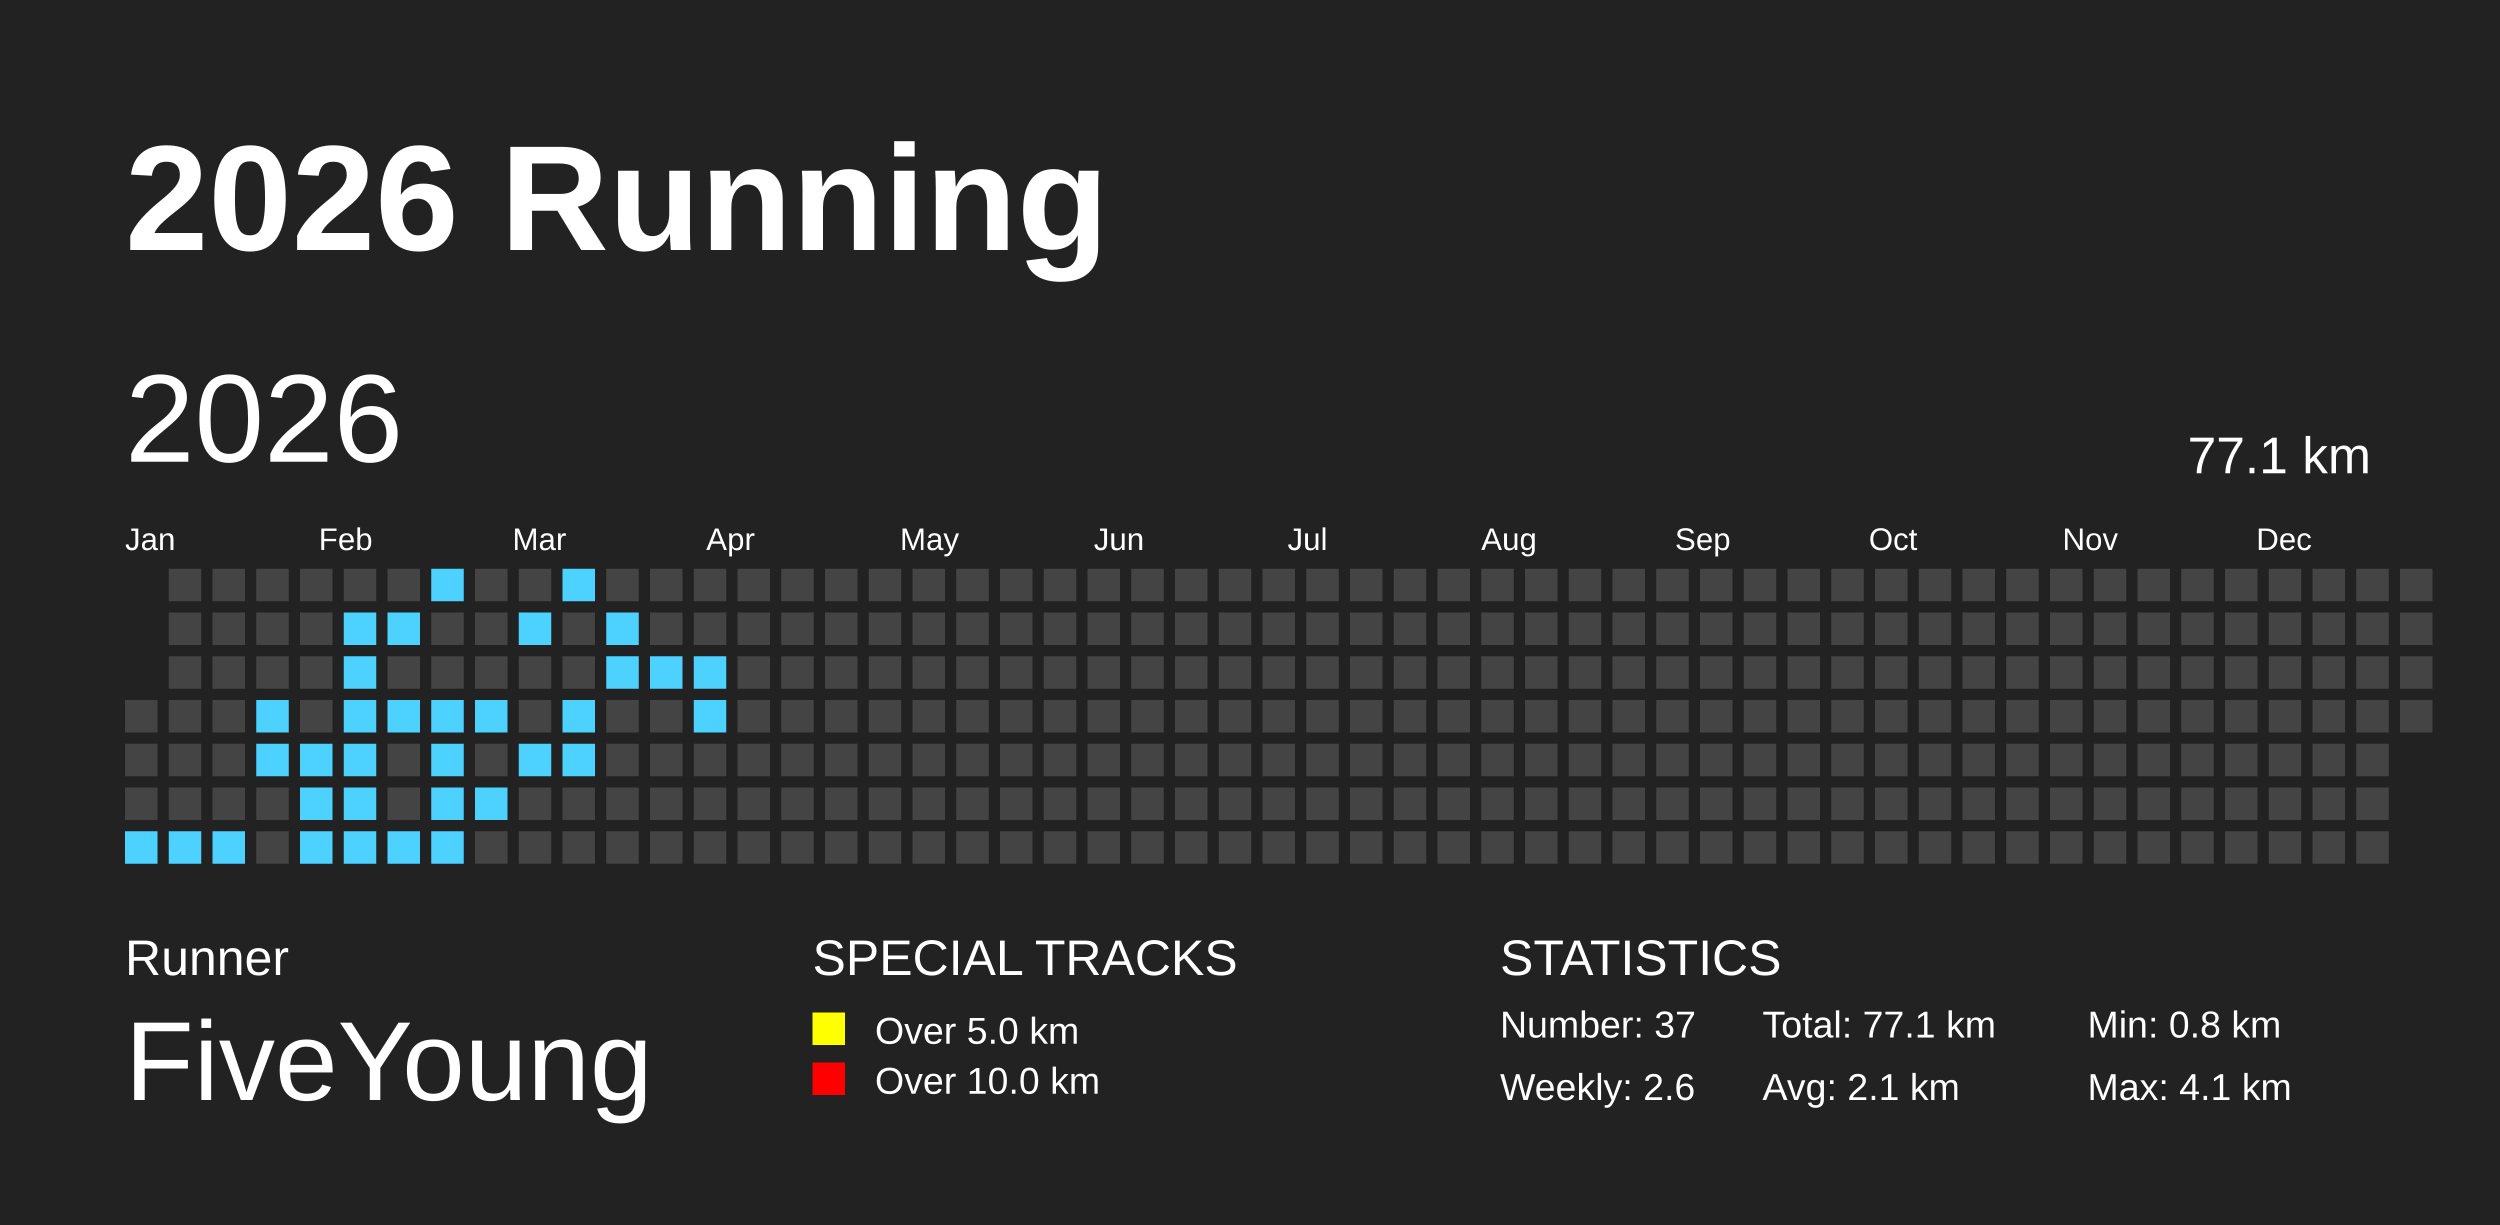
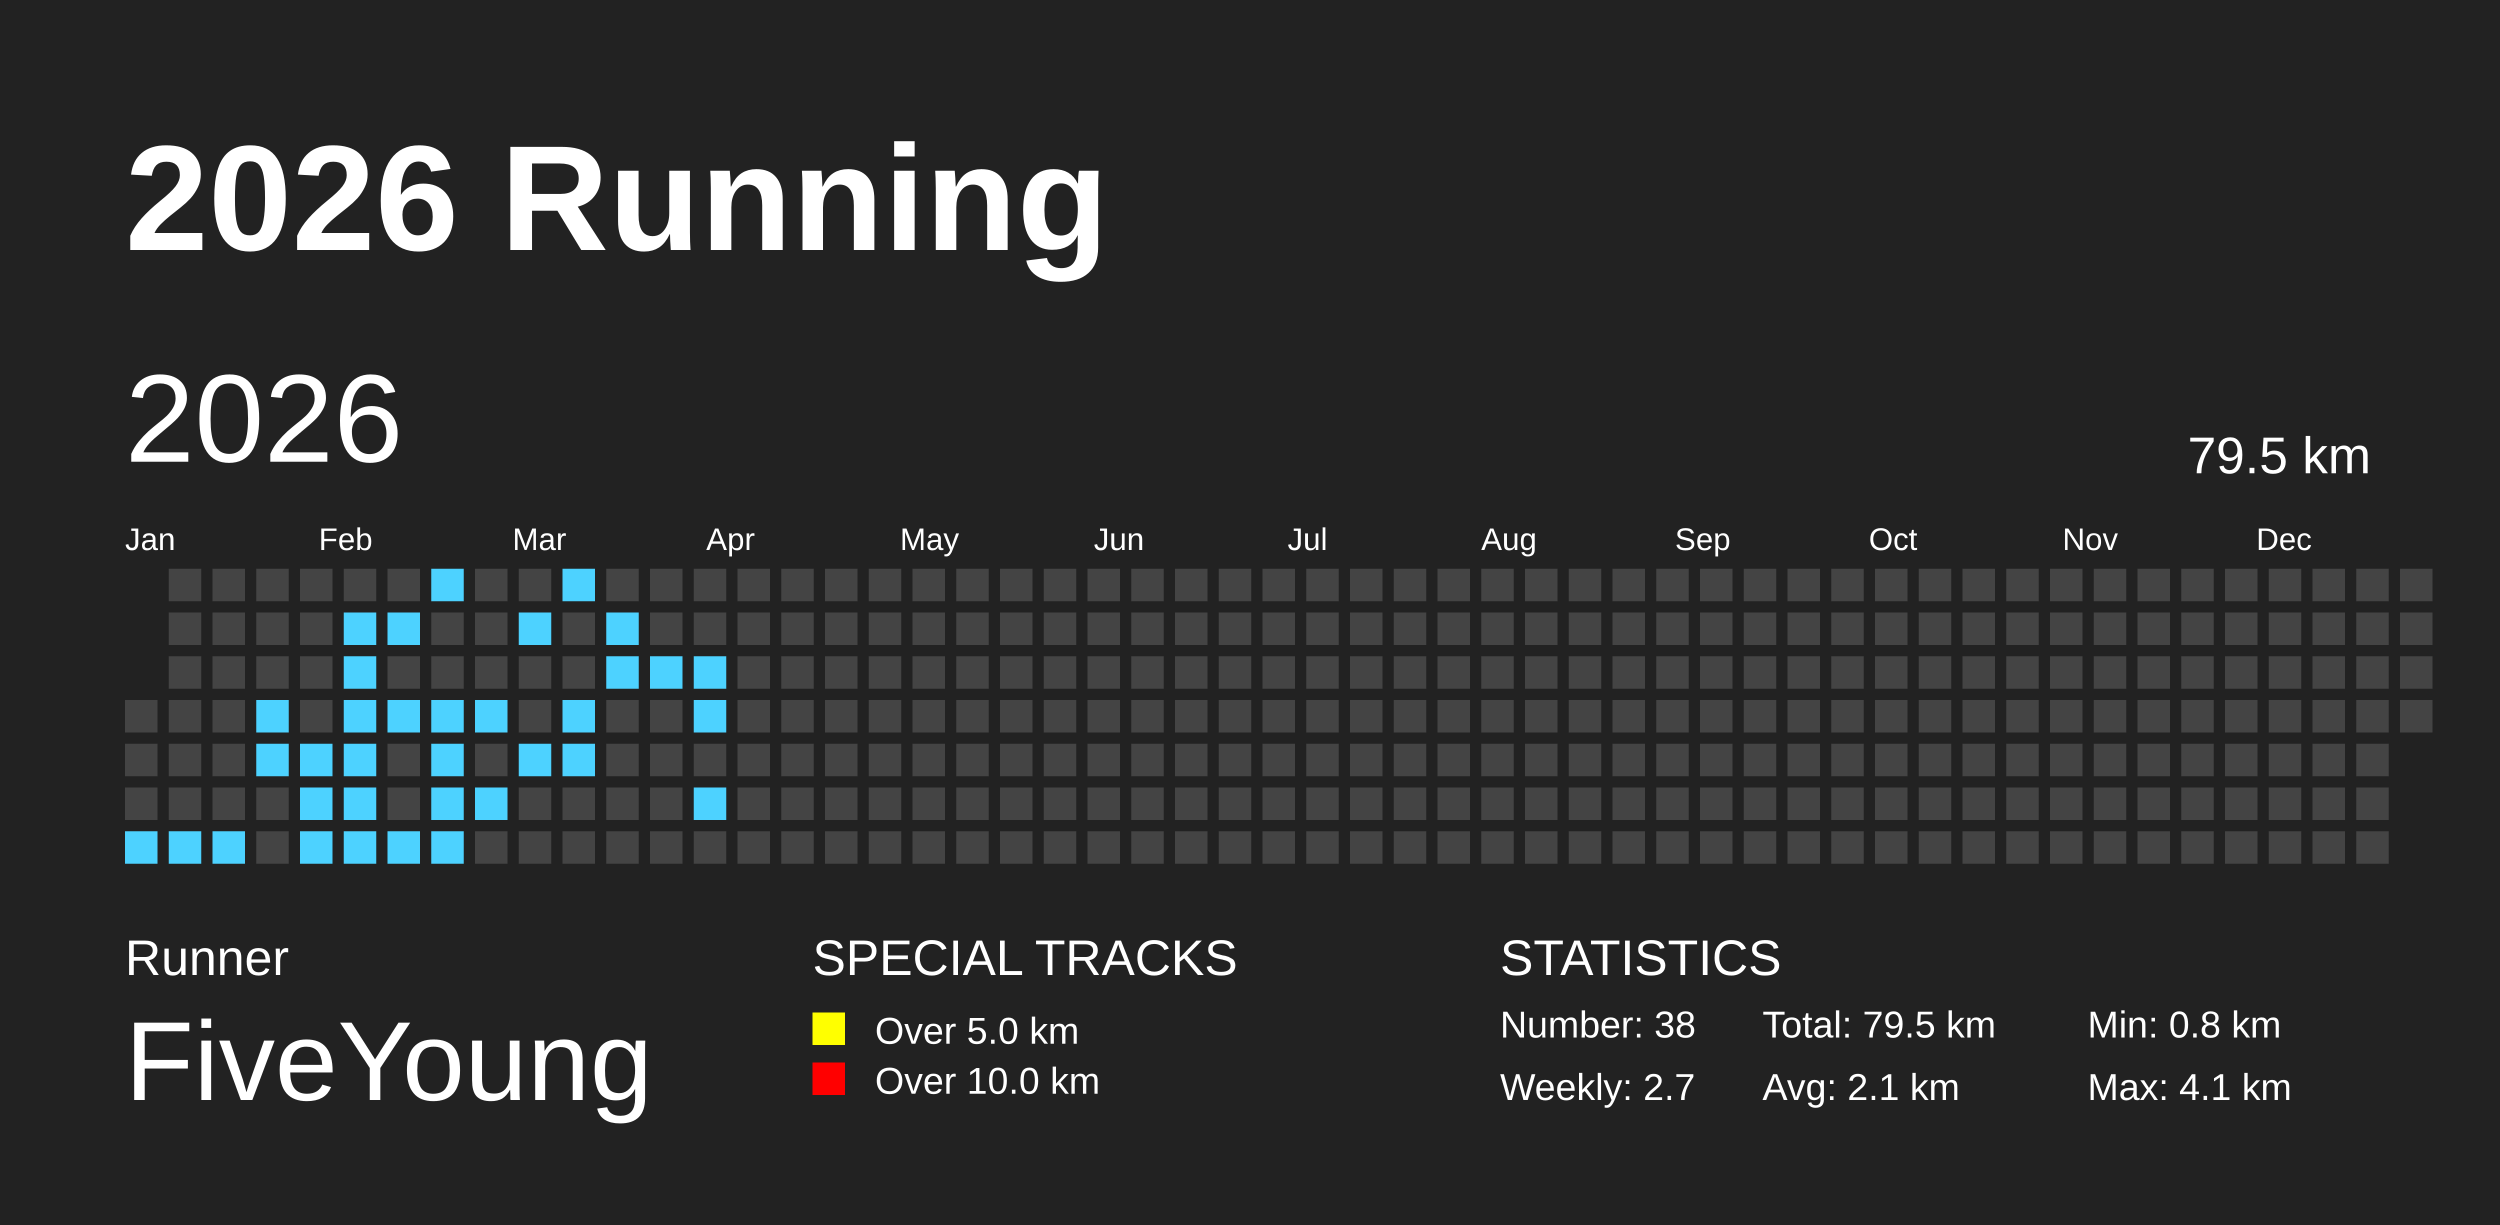
<svg xmlns="http://www.w3.org/2000/svg" baseProfile="full" height="98mm" version="1.1" viewBox="0,0,200,98" width="200mm">
  <defs />
  <rect fill="#222222" height="98" width="200" x="0" y="0" />
  <text fill="#FFFFFF" style="font-size:12px; font-family:Arial; font-weight:bold;" x="10" y="20">2026 Running</text>
  <text fill="#FFFFFF" style="font-size:4px; font-family:Arial" x="10" y="78">Runner</text>
  <text fill="#FFFFFF" style="font-size:9px; font-family:Arial" x="10" y="88">FiveYoung</text>
  <text fill="#FFFFFF" style="font-size:4px; font-family:Arial" x="65" y="78">SPECIAL TRACKS</text>
  <rect fill="yellow" height="2.6" width="2.6" x="65" y="81" />
  <text fill="#FFFFFF" style="font-size:3px; font-family:Arial" x="70" y="83.5">Over 5.0 km</text>
  <rect fill="red" height="2.6" width="2.6" x="65" y="85" />
  <text fill="#FFFFFF" style="font-size:3px; font-family:Arial" x="70" y="87.5">Over 10.0 km</text>
  <text fill="#FFFFFF" style="font-size:4px; font-family:Arial" x="120" y="78">STATISTICS</text>
-   <text fill="#FFFFFF" style="font-size:3px; font-family:Arial" x="120" y="83">Number: 37</text>
-   <text fill="#FFFFFF" style="font-size:3px; font-family:Arial" x="120" y="88">Weekly: 2.6</text>
-   <text fill="#FFFFFF" style="font-size:3px; font-family:Arial" x="141" y="83">Total: 77.1 km</text>
+   <text fill="#FFFFFF" style="font-size:3px; font-family:Arial" x="120" y="83">Number: 38</text>
+   <text fill="#FFFFFF" style="font-size:3px; font-family:Arial" x="120" y="88">Weekly: 2.7</text>
+   <text fill="#FFFFFF" style="font-size:3px; font-family:Arial" x="141" y="83">Total: 79.5 km</text>
  <text fill="#FFFFFF" style="font-size:3px; font-family:Arial" x="141" y="88">Avg: 2.1 km</text>
  <text fill="#FFFFFF" style="font-size:3px; font-family:Arial" x="167" y="83">Min: 0.8 km</text>
  <text fill="#FFFFFF" style="font-size:3px; font-family:Arial" x="167" y="88">Max: 4.1 km</text>
  <text dominant-baseline="hanging" fill="#FFFFFF" style="font-size:10.0px; font-family:Arial;" x="10" y="30">2026</text>
-   <text dominant-baseline="hanging" fill="#FFFFFF" style="font-size:4.125px; font-family:Arial;" x="175" y="35">77.1 km</text>
+   <text dominant-baseline="hanging" fill="#FFFFFF" style="font-size:4.125px; font-family:Arial;" x="175" y="35">79.5 km</text>
  <text fill="#FFFFFF" style="font-size:2.5px; font-family:Arial" x="10.0" y="44">Jan</text>
  <text fill="#FFFFFF" style="font-size:2.5px; font-family:Arial" x="25.5" y="44">Feb</text>
  <text fill="#FFFFFF" style="font-size:2.5px; font-family:Arial" x="41.0" y="44">Mar</text>
  <text fill="#FFFFFF" style="font-size:2.5px; font-family:Arial" x="56.5" y="44">Apr</text>
  <text fill="#FFFFFF" style="font-size:2.5px; font-family:Arial" x="72.0" y="44">May</text>
  <text fill="#FFFFFF" style="font-size:2.5px; font-family:Arial" x="87.5" y="44">Jun</text>
  <text fill="#FFFFFF" style="font-size:2.5px; font-family:Arial" x="103.0" y="44">Jul</text>
  <text fill="#FFFFFF" style="font-size:2.5px; font-family:Arial" x="118.5" y="44">Aug</text>
  <text fill="#FFFFFF" style="font-size:2.5px; font-family:Arial" x="134.0" y="44">Sep</text>
  <text fill="#FFFFFF" style="font-size:2.5px; font-family:Arial" x="149.5" y="44">Oct</text>
  <text fill="#FFFFFF" style="font-size:2.5px; font-family:Arial" x="165.0" y="44">Nov</text>
  <text fill="#FFFFFF" style="font-size:2.5px; font-family:Arial" x="180.5" y="44">Dec</text>
  <rect fill="#444444" height="2.6" width="2.6" x="10.0" y="56.0" />
  <rect fill="#444444" height="2.6" width="2.6" x="10.0" y="59.5" />
  <rect fill="#444444" height="2.6" width="2.6" x="10.0" y="63.0" />
  <rect fill="#4DD2FF" height="2.6" width="2.6" x="10.0" y="66.5" />
  <rect fill="#444444" height="2.6" width="2.6" x="13.5" y="45.5" />
  <rect fill="#444444" height="2.6" width="2.6" x="13.5" y="49.0" />
  <rect fill="#444444" height="2.6" width="2.6" x="13.5" y="52.5" />
  <rect fill="#444444" height="2.6" width="2.6" x="13.5" y="56.0" />
  <rect fill="#444444" height="2.6" width="2.6" x="13.5" y="59.5" />
  <rect fill="#444444" height="2.6" width="2.6" x="13.5" y="63.0" />
  <rect fill="#4DD2FF" height="2.6" width="2.6" x="13.5" y="66.5" />
  <rect fill="#444444" height="2.6" width="2.6" x="17.0" y="45.5" />
  <rect fill="#444444" height="2.6" width="2.6" x="17.0" y="49.0" />
  <rect fill="#444444" height="2.6" width="2.6" x="17.0" y="52.5" />
  <rect fill="#444444" height="2.6" width="2.6" x="17.0" y="56.0" />
  <rect fill="#444444" height="2.6" width="2.6" x="17.0" y="59.5" />
  <rect fill="#444444" height="2.6" width="2.6" x="17.0" y="63.0" />
  <rect fill="#4DD2FF" height="2.6" width="2.6" x="17.0" y="66.5" />
  <rect fill="#444444" height="2.6" width="2.6" x="20.5" y="45.5" />
  <rect fill="#444444" height="2.6" width="2.6" x="20.5" y="49.0" />
  <rect fill="#444444" height="2.6" width="2.6" x="20.5" y="52.5" />
  <rect fill="#4DD2FF" height="2.6" width="2.6" x="20.5" y="56.0" />
  <rect fill="#4DD2FF" height="2.6" width="2.6" x="20.5" y="59.5" />
  <rect fill="#444444" height="2.6" width="2.6" x="20.5" y="63.0" />
  <rect fill="#444444" height="2.6" width="2.6" x="20.5" y="66.5" />
  <rect fill="#444444" height="2.6" width="2.6" x="24.0" y="45.5" />
  <rect fill="#444444" height="2.6" width="2.6" x="24.0" y="49.0" />
  <rect fill="#444444" height="2.6" width="2.6" x="24.0" y="52.5" />
  <rect fill="#444444" height="2.6" width="2.6" x="24.0" y="56.0" />
  <rect fill="#4DD2FF" height="2.6" width="2.6" x="24.0" y="59.5" />
  <rect fill="#4DD2FF" height="2.6" width="2.6" x="24.0" y="63.0" />
  <rect fill="#4DD2FF" height="2.6" width="2.6" x="24.0" y="66.5" />
  <rect fill="#444444" height="2.6" width="2.6" x="27.5" y="45.5" />
  <rect fill="#4DD2FF" height="2.6" width="2.6" x="27.5" y="49.0" />
  <rect fill="#4DD2FF" height="2.6" width="2.6" x="27.5" y="52.5" />
  <rect fill="#4DD2FF" height="2.6" width="2.6" x="27.5" y="56.0" />
  <rect fill="#4DD2FF" height="2.6" width="2.6" x="27.5" y="59.5" />
  <rect fill="#4DD2FF" height="2.6" width="2.6" x="27.5" y="63.0" />
  <rect fill="#4DD2FF" height="2.6" width="2.6" x="27.5" y="66.5" />
  <rect fill="#444444" height="2.6" width="2.6" x="31.0" y="45.5" />
  <rect fill="#4DD2FF" height="2.6" width="2.6" x="31.0" y="49.0" />
  <rect fill="#444444" height="2.6" width="2.6" x="31.0" y="52.5" />
  <rect fill="#4DD2FF" height="2.6" width="2.6" x="31.0" y="56.0" />
  <rect fill="#444444" height="2.6" width="2.6" x="31.0" y="59.5" />
  <rect fill="#444444" height="2.6" width="2.6" x="31.0" y="63.0" />
  <rect fill="#4DD2FF" height="2.6" width="2.6" x="31.0" y="66.5" />
  <rect fill="#4DD2FF" height="2.6" width="2.6" x="34.5" y="45.5" />
  <rect fill="#444444" height="2.6" width="2.6" x="34.5" y="49.0" />
  <rect fill="#444444" height="2.6" width="2.6" x="34.5" y="52.5" />
  <rect fill="#4DD2FF" height="2.6" width="2.6" x="34.5" y="56.0" />
  <rect fill="#4DD2FF" height="2.6" width="2.6" x="34.5" y="59.5" />
  <rect fill="#4DD2FF" height="2.6" width="2.6" x="34.5" y="63.0" />
  <rect fill="#4DD2FF" height="2.6" width="2.6" x="34.5" y="66.5" />
  <rect fill="#444444" height="2.6" width="2.6" x="38.0" y="45.5" />
  <rect fill="#444444" height="2.6" width="2.6" x="38.0" y="49.0" />
  <rect fill="#444444" height="2.6" width="2.6" x="38.0" y="52.5" />
  <rect fill="#4DD2FF" height="2.6" width="2.6" x="38.0" y="56.0" />
  <rect fill="#444444" height="2.6" width="2.6" x="38.0" y="59.5" />
  <rect fill="#4DD2FF" height="2.6" width="2.6" x="38.0" y="63.0" />
  <rect fill="#444444" height="2.6" width="2.6" x="38.0" y="66.5" />
  <rect fill="#444444" height="2.6" width="2.6" x="41.5" y="45.5" />
  <rect fill="#4DD2FF" height="2.6" width="2.6" x="41.5" y="49.0" />
  <rect fill="#444444" height="2.6" width="2.6" x="41.5" y="52.5" />
  <rect fill="#444444" height="2.6" width="2.6" x="41.5" y="56.0" />
  <rect fill="#4DD2FF" height="2.6" width="2.6" x="41.5" y="59.5" />
  <rect fill="#444444" height="2.6" width="2.6" x="41.5" y="63.0" />
  <rect fill="#444444" height="2.6" width="2.6" x="41.5" y="66.5" />
  <rect fill="#4DD2FF" height="2.6" width="2.6" x="45.0" y="45.5" />
  <rect fill="#444444" height="2.6" width="2.6" x="45.0" y="49.0" />
  <rect fill="#444444" height="2.6" width="2.6" x="45.0" y="52.5" />
  <rect fill="#4DD2FF" height="2.6" width="2.6" x="45.0" y="56.0" />
  <rect fill="#4DD2FF" height="2.6" width="2.6" x="45.0" y="59.5" />
  <rect fill="#444444" height="2.6" width="2.6" x="45.0" y="63.0" />
  <rect fill="#444444" height="2.6" width="2.6" x="45.0" y="66.5" />
  <rect fill="#444444" height="2.6" width="2.6" x="48.5" y="45.5" />
  <rect fill="#4DD2FF" height="2.6" width="2.6" x="48.5" y="49.0" />
  <rect fill="#4DD2FF" height="2.6" width="2.6" x="48.5" y="52.5" />
  <rect fill="#444444" height="2.6" width="2.6" x="48.5" y="56.0" />
  <rect fill="#444444" height="2.6" width="2.6" x="48.5" y="59.5" />
  <rect fill="#444444" height="2.6" width="2.6" x="48.5" y="63.0" />
  <rect fill="#444444" height="2.6" width="2.6" x="48.5" y="66.5" />
  <rect fill="#444444" height="2.6" width="2.6" x="52.0" y="45.5" />
  <rect fill="#444444" height="2.6" width="2.6" x="52.0" y="49.0" />
  <rect fill="#4DD2FF" height="2.6" width="2.6" x="52.0" y="52.5" />
  <rect fill="#444444" height="2.6" width="2.6" x="52.0" y="56.0" />
  <rect fill="#444444" height="2.6" width="2.6" x="52.0" y="59.5" />
  <rect fill="#444444" height="2.6" width="2.6" x="52.0" y="63.0" />
  <rect fill="#444444" height="2.6" width="2.6" x="52.0" y="66.5" />
  <rect fill="#444444" height="2.6" width="2.6" x="55.5" y="45.5" />
  <rect fill="#444444" height="2.6" width="2.6" x="55.5" y="49.0" />
  <rect fill="#4DD2FF" height="2.6" width="2.6" x="55.5" y="52.5" />
  <rect fill="#4DD2FF" height="2.6" width="2.6" x="55.5" y="56.0" />
  <rect fill="#444444" height="2.6" width="2.6" x="55.5" y="59.5" />
-   <rect fill="#444444" height="2.6" width="2.6" x="55.5" y="63.0" />
+   <rect fill="#4DD2FF" height="2.6" width="2.6" x="55.5" y="63.0" />
  <rect fill="#444444" height="2.6" width="2.6" x="55.5" y="66.5" />
  <rect fill="#444444" height="2.6" width="2.6" x="59.0" y="45.5" />
  <rect fill="#444444" height="2.6" width="2.6" x="59.0" y="49.0" />
  <rect fill="#444444" height="2.6" width="2.6" x="59.0" y="52.5" />
  <rect fill="#444444" height="2.6" width="2.6" x="59.0" y="56.0" />
  <rect fill="#444444" height="2.6" width="2.6" x="59.0" y="59.5" />
  <rect fill="#444444" height="2.6" width="2.6" x="59.0" y="63.0" />
  <rect fill="#444444" height="2.6" width="2.6" x="59.0" y="66.5" />
  <rect fill="#444444" height="2.6" width="2.6" x="62.5" y="45.5" />
  <rect fill="#444444" height="2.6" width="2.6" x="62.5" y="49.0" />
  <rect fill="#444444" height="2.6" width="2.6" x="62.5" y="52.5" />
  <rect fill="#444444" height="2.6" width="2.6" x="62.5" y="56.0" />
  <rect fill="#444444" height="2.6" width="2.6" x="62.5" y="59.5" />
  <rect fill="#444444" height="2.6" width="2.6" x="62.5" y="63.0" />
  <rect fill="#444444" height="2.6" width="2.6" x="62.5" y="66.5" />
  <rect fill="#444444" height="2.6" width="2.6" x="66.0" y="45.5" />
  <rect fill="#444444" height="2.6" width="2.6" x="66.0" y="49.0" />
  <rect fill="#444444" height="2.6" width="2.6" x="66.0" y="52.5" />
  <rect fill="#444444" height="2.6" width="2.6" x="66.0" y="56.0" />
  <rect fill="#444444" height="2.6" width="2.6" x="66.0" y="59.5" />
  <rect fill="#444444" height="2.6" width="2.6" x="66.0" y="63.0" />
  <rect fill="#444444" height="2.6" width="2.6" x="66.0" y="66.5" />
  <rect fill="#444444" height="2.6" width="2.6" x="69.5" y="45.5" />
  <rect fill="#444444" height="2.6" width="2.6" x="69.5" y="49.0" />
  <rect fill="#444444" height="2.6" width="2.6" x="69.5" y="52.5" />
  <rect fill="#444444" height="2.6" width="2.6" x="69.5" y="56.0" />
  <rect fill="#444444" height="2.6" width="2.6" x="69.5" y="59.5" />
  <rect fill="#444444" height="2.6" width="2.6" x="69.5" y="63.0" />
  <rect fill="#444444" height="2.6" width="2.6" x="69.5" y="66.5" />
  <rect fill="#444444" height="2.6" width="2.6" x="73.0" y="45.5" />
  <rect fill="#444444" height="2.6" width="2.6" x="73.0" y="49.0" />
  <rect fill="#444444" height="2.6" width="2.6" x="73.0" y="52.5" />
  <rect fill="#444444" height="2.6" width="2.6" x="73.0" y="56.0" />
  <rect fill="#444444" height="2.6" width="2.6" x="73.0" y="59.5" />
  <rect fill="#444444" height="2.6" width="2.6" x="73.0" y="63.0" />
  <rect fill="#444444" height="2.6" width="2.6" x="73.0" y="66.5" />
  <rect fill="#444444" height="2.6" width="2.6" x="76.5" y="45.5" />
  <rect fill="#444444" height="2.6" width="2.6" x="76.5" y="49.0" />
  <rect fill="#444444" height="2.6" width="2.6" x="76.5" y="52.5" />
  <rect fill="#444444" height="2.6" width="2.6" x="76.5" y="56.0" />
  <rect fill="#444444" height="2.6" width="2.6" x="76.5" y="59.5" />
  <rect fill="#444444" height="2.6" width="2.6" x="76.5" y="63.0" />
  <rect fill="#444444" height="2.6" width="2.6" x="76.5" y="66.5" />
  <rect fill="#444444" height="2.6" width="2.6" x="80.0" y="45.5" />
  <rect fill="#444444" height="2.6" width="2.6" x="80.0" y="49.0" />
  <rect fill="#444444" height="2.6" width="2.6" x="80.0" y="52.5" />
  <rect fill="#444444" height="2.6" width="2.6" x="80.0" y="56.0" />
  <rect fill="#444444" height="2.6" width="2.6" x="80.0" y="59.5" />
  <rect fill="#444444" height="2.6" width="2.6" x="80.0" y="63.0" />
  <rect fill="#444444" height="2.6" width="2.6" x="80.0" y="66.5" />
  <rect fill="#444444" height="2.6" width="2.6" x="83.5" y="45.5" />
  <rect fill="#444444" height="2.6" width="2.6" x="83.5" y="49.0" />
  <rect fill="#444444" height="2.6" width="2.6" x="83.5" y="52.5" />
  <rect fill="#444444" height="2.6" width="2.6" x="83.5" y="56.0" />
  <rect fill="#444444" height="2.6" width="2.6" x="83.5" y="59.5" />
  <rect fill="#444444" height="2.6" width="2.6" x="83.5" y="63.0" />
  <rect fill="#444444" height="2.6" width="2.6" x="83.5" y="66.5" />
  <rect fill="#444444" height="2.6" width="2.6" x="87.0" y="45.5" />
  <rect fill="#444444" height="2.6" width="2.6" x="87.0" y="49.0" />
  <rect fill="#444444" height="2.6" width="2.6" x="87.0" y="52.5" />
  <rect fill="#444444" height="2.6" width="2.6" x="87.0" y="56.0" />
  <rect fill="#444444" height="2.6" width="2.6" x="87.0" y="59.5" />
  <rect fill="#444444" height="2.6" width="2.6" x="87.0" y="63.0" />
  <rect fill="#444444" height="2.6" width="2.6" x="87.0" y="66.5" />
  <rect fill="#444444" height="2.6" width="2.6" x="90.5" y="45.5" />
  <rect fill="#444444" height="2.6" width="2.6" x="90.5" y="49.0" />
  <rect fill="#444444" height="2.6" width="2.6" x="90.5" y="52.5" />
  <rect fill="#444444" height="2.6" width="2.6" x="90.5" y="56.0" />
  <rect fill="#444444" height="2.6" width="2.6" x="90.5" y="59.5" />
  <rect fill="#444444" height="2.6" width="2.6" x="90.5" y="63.0" />
  <rect fill="#444444" height="2.6" width="2.6" x="90.5" y="66.5" />
  <rect fill="#444444" height="2.6" width="2.6" x="94.0" y="45.5" />
  <rect fill="#444444" height="2.6" width="2.6" x="94.0" y="49.0" />
  <rect fill="#444444" height="2.6" width="2.6" x="94.0" y="52.5" />
  <rect fill="#444444" height="2.6" width="2.6" x="94.0" y="56.0" />
  <rect fill="#444444" height="2.6" width="2.6" x="94.0" y="59.5" />
  <rect fill="#444444" height="2.6" width="2.6" x="94.0" y="63.0" />
  <rect fill="#444444" height="2.6" width="2.6" x="94.0" y="66.5" />
  <rect fill="#444444" height="2.6" width="2.6" x="97.5" y="45.5" />
  <rect fill="#444444" height="2.6" width="2.6" x="97.5" y="49.0" />
  <rect fill="#444444" height="2.6" width="2.6" x="97.5" y="52.5" />
  <rect fill="#444444" height="2.6" width="2.6" x="97.5" y="56.0" />
  <rect fill="#444444" height="2.6" width="2.6" x="97.5" y="59.5" />
  <rect fill="#444444" height="2.6" width="2.6" x="97.5" y="63.0" />
  <rect fill="#444444" height="2.6" width="2.6" x="97.5" y="66.5" />
  <rect fill="#444444" height="2.6" width="2.6" x="101.0" y="45.5" />
  <rect fill="#444444" height="2.6" width="2.6" x="101.0" y="49.0" />
  <rect fill="#444444" height="2.6" width="2.6" x="101.0" y="52.5" />
  <rect fill="#444444" height="2.6" width="2.6" x="101.0" y="56.0" />
  <rect fill="#444444" height="2.6" width="2.6" x="101.0" y="59.5" />
  <rect fill="#444444" height="2.6" width="2.6" x="101.0" y="63.0" />
  <rect fill="#444444" height="2.6" width="2.6" x="101.0" y="66.5" />
  <rect fill="#444444" height="2.6" width="2.6" x="104.5" y="45.5" />
  <rect fill="#444444" height="2.6" width="2.6" x="104.5" y="49.0" />
  <rect fill="#444444" height="2.6" width="2.6" x="104.5" y="52.5" />
  <rect fill="#444444" height="2.6" width="2.6" x="104.5" y="56.0" />
  <rect fill="#444444" height="2.6" width="2.6" x="104.5" y="59.5" />
  <rect fill="#444444" height="2.6" width="2.6" x="104.5" y="63.0" />
  <rect fill="#444444" height="2.6" width="2.6" x="104.5" y="66.5" />
  <rect fill="#444444" height="2.6" width="2.6" x="108.0" y="45.5" />
  <rect fill="#444444" height="2.6" width="2.6" x="108.0" y="49.0" />
  <rect fill="#444444" height="2.6" width="2.6" x="108.0" y="52.5" />
  <rect fill="#444444" height="2.6" width="2.6" x="108.0" y="56.0" />
  <rect fill="#444444" height="2.6" width="2.6" x="108.0" y="59.5" />
  <rect fill="#444444" height="2.6" width="2.6" x="108.0" y="63.0" />
  <rect fill="#444444" height="2.6" width="2.6" x="108.0" y="66.5" />
  <rect fill="#444444" height="2.6" width="2.6" x="111.5" y="45.5" />
  <rect fill="#444444" height="2.6" width="2.6" x="111.5" y="49.0" />
  <rect fill="#444444" height="2.6" width="2.6" x="111.5" y="52.5" />
  <rect fill="#444444" height="2.6" width="2.6" x="111.5" y="56.0" />
  <rect fill="#444444" height="2.6" width="2.6" x="111.5" y="59.5" />
  <rect fill="#444444" height="2.6" width="2.6" x="111.5" y="63.0" />
  <rect fill="#444444" height="2.6" width="2.6" x="111.5" y="66.5" />
  <rect fill="#444444" height="2.6" width="2.6" x="115.0" y="45.5" />
  <rect fill="#444444" height="2.6" width="2.6" x="115.0" y="49.0" />
  <rect fill="#444444" height="2.6" width="2.6" x="115.0" y="52.5" />
  <rect fill="#444444" height="2.6" width="2.6" x="115.0" y="56.0" />
  <rect fill="#444444" height="2.6" width="2.6" x="115.0" y="59.5" />
  <rect fill="#444444" height="2.6" width="2.6" x="115.0" y="63.0" />
  <rect fill="#444444" height="2.6" width="2.6" x="115.0" y="66.5" />
  <rect fill="#444444" height="2.6" width="2.6" x="118.5" y="45.5" />
  <rect fill="#444444" height="2.6" width="2.6" x="118.5" y="49.0" />
  <rect fill="#444444" height="2.6" width="2.6" x="118.5" y="52.5" />
  <rect fill="#444444" height="2.6" width="2.6" x="118.5" y="56.0" />
  <rect fill="#444444" height="2.6" width="2.6" x="118.5" y="59.5" />
  <rect fill="#444444" height="2.6" width="2.6" x="118.5" y="63.0" />
  <rect fill="#444444" height="2.6" width="2.6" x="118.5" y="66.5" />
  <rect fill="#444444" height="2.6" width="2.6" x="122.0" y="45.5" />
  <rect fill="#444444" height="2.6" width="2.6" x="122.0" y="49.0" />
  <rect fill="#444444" height="2.6" width="2.6" x="122.0" y="52.5" />
  <rect fill="#444444" height="2.6" width="2.6" x="122.0" y="56.0" />
  <rect fill="#444444" height="2.6" width="2.6" x="122.0" y="59.5" />
  <rect fill="#444444" height="2.6" width="2.6" x="122.0" y="63.0" />
  <rect fill="#444444" height="2.6" width="2.6" x="122.0" y="66.5" />
  <rect fill="#444444" height="2.6" width="2.6" x="125.5" y="45.5" />
  <rect fill="#444444" height="2.6" width="2.6" x="125.5" y="49.0" />
  <rect fill="#444444" height="2.6" width="2.6" x="125.5" y="52.5" />
  <rect fill="#444444" height="2.6" width="2.6" x="125.5" y="56.0" />
  <rect fill="#444444" height="2.6" width="2.6" x="125.5" y="59.5" />
  <rect fill="#444444" height="2.6" width="2.6" x="125.5" y="63.0" />
  <rect fill="#444444" height="2.6" width="2.6" x="125.5" y="66.5" />
  <rect fill="#444444" height="2.6" width="2.6" x="129.0" y="45.5" />
  <rect fill="#444444" height="2.6" width="2.6" x="129.0" y="49.0" />
  <rect fill="#444444" height="2.6" width="2.6" x="129.0" y="52.5" />
  <rect fill="#444444" height="2.6" width="2.6" x="129.0" y="56.0" />
  <rect fill="#444444" height="2.6" width="2.6" x="129.0" y="59.5" />
  <rect fill="#444444" height="2.6" width="2.6" x="129.0" y="63.0" />
  <rect fill="#444444" height="2.6" width="2.6" x="129.0" y="66.5" />
  <rect fill="#444444" height="2.6" width="2.6" x="132.5" y="45.5" />
  <rect fill="#444444" height="2.6" width="2.6" x="132.5" y="49.0" />
  <rect fill="#444444" height="2.6" width="2.6" x="132.5" y="52.5" />
  <rect fill="#444444" height="2.6" width="2.6" x="132.5" y="56.0" />
  <rect fill="#444444" height="2.6" width="2.6" x="132.5" y="59.5" />
  <rect fill="#444444" height="2.6" width="2.6" x="132.5" y="63.0" />
  <rect fill="#444444" height="2.6" width="2.6" x="132.5" y="66.5" />
  <rect fill="#444444" height="2.6" width="2.6" x="136.0" y="45.5" />
  <rect fill="#444444" height="2.6" width="2.6" x="136.0" y="49.0" />
  <rect fill="#444444" height="2.6" width="2.6" x="136.0" y="52.5" />
  <rect fill="#444444" height="2.6" width="2.6" x="136.0" y="56.0" />
  <rect fill="#444444" height="2.6" width="2.6" x="136.0" y="59.5" />
  <rect fill="#444444" height="2.6" width="2.6" x="136.0" y="63.0" />
  <rect fill="#444444" height="2.6" width="2.6" x="136.0" y="66.5" />
  <rect fill="#444444" height="2.6" width="2.6" x="139.5" y="45.5" />
  <rect fill="#444444" height="2.6" width="2.6" x="139.5" y="49.0" />
  <rect fill="#444444" height="2.6" width="2.6" x="139.5" y="52.5" />
  <rect fill="#444444" height="2.6" width="2.6" x="139.5" y="56.0" />
  <rect fill="#444444" height="2.6" width="2.6" x="139.5" y="59.5" />
  <rect fill="#444444" height="2.6" width="2.6" x="139.5" y="63.0" />
  <rect fill="#444444" height="2.6" width="2.6" x="139.5" y="66.5" />
  <rect fill="#444444" height="2.6" width="2.6" x="143.0" y="45.5" />
  <rect fill="#444444" height="2.6" width="2.6" x="143.0" y="49.0" />
  <rect fill="#444444" height="2.6" width="2.6" x="143.0" y="52.5" />
  <rect fill="#444444" height="2.6" width="2.6" x="143.0" y="56.0" />
  <rect fill="#444444" height="2.6" width="2.6" x="143.0" y="59.5" />
  <rect fill="#444444" height="2.6" width="2.6" x="143.0" y="63.0" />
  <rect fill="#444444" height="2.6" width="2.6" x="143.0" y="66.5" />
  <rect fill="#444444" height="2.6" width="2.6" x="146.5" y="45.5" />
  <rect fill="#444444" height="2.6" width="2.6" x="146.5" y="49.0" />
  <rect fill="#444444" height="2.6" width="2.6" x="146.5" y="52.5" />
  <rect fill="#444444" height="2.6" width="2.6" x="146.5" y="56.0" />
  <rect fill="#444444" height="2.6" width="2.6" x="146.5" y="59.5" />
  <rect fill="#444444" height="2.6" width="2.6" x="146.5" y="63.0" />
  <rect fill="#444444" height="2.6" width="2.6" x="146.5" y="66.5" />
  <rect fill="#444444" height="2.6" width="2.6" x="150.0" y="45.5" />
  <rect fill="#444444" height="2.6" width="2.6" x="150.0" y="49.0" />
  <rect fill="#444444" height="2.6" width="2.6" x="150.0" y="52.5" />
  <rect fill="#444444" height="2.6" width="2.6" x="150.0" y="56.0" />
  <rect fill="#444444" height="2.6" width="2.6" x="150.0" y="59.5" />
  <rect fill="#444444" height="2.6" width="2.6" x="150.0" y="63.0" />
  <rect fill="#444444" height="2.6" width="2.6" x="150.0" y="66.5" />
  <rect fill="#444444" height="2.6" width="2.6" x="153.5" y="45.5" />
  <rect fill="#444444" height="2.6" width="2.6" x="153.5" y="49.0" />
  <rect fill="#444444" height="2.6" width="2.6" x="153.5" y="52.5" />
  <rect fill="#444444" height="2.6" width="2.6" x="153.5" y="56.0" />
  <rect fill="#444444" height="2.6" width="2.6" x="153.5" y="59.5" />
  <rect fill="#444444" height="2.6" width="2.6" x="153.5" y="63.0" />
  <rect fill="#444444" height="2.6" width="2.6" x="153.5" y="66.5" />
  <rect fill="#444444" height="2.6" width="2.6" x="157.0" y="45.5" />
  <rect fill="#444444" height="2.6" width="2.6" x="157.0" y="49.0" />
  <rect fill="#444444" height="2.6" width="2.6" x="157.0" y="52.5" />
  <rect fill="#444444" height="2.6" width="2.6" x="157.0" y="56.0" />
  <rect fill="#444444" height="2.6" width="2.6" x="157.0" y="59.5" />
  <rect fill="#444444" height="2.6" width="2.6" x="157.0" y="63.0" />
  <rect fill="#444444" height="2.6" width="2.6" x="157.0" y="66.5" />
  <rect fill="#444444" height="2.6" width="2.6" x="160.5" y="45.5" />
  <rect fill="#444444" height="2.6" width="2.6" x="160.5" y="49.0" />
  <rect fill="#444444" height="2.6" width="2.6" x="160.5" y="52.5" />
  <rect fill="#444444" height="2.6" width="2.6" x="160.5" y="56.0" />
  <rect fill="#444444" height="2.6" width="2.6" x="160.5" y="59.5" />
  <rect fill="#444444" height="2.6" width="2.6" x="160.5" y="63.0" />
  <rect fill="#444444" height="2.6" width="2.6" x="160.5" y="66.5" />
  <rect fill="#444444" height="2.6" width="2.6" x="164.0" y="45.5" />
  <rect fill="#444444" height="2.6" width="2.6" x="164.0" y="49.0" />
  <rect fill="#444444" height="2.6" width="2.6" x="164.0" y="52.5" />
  <rect fill="#444444" height="2.6" width="2.6" x="164.0" y="56.0" />
  <rect fill="#444444" height="2.6" width="2.6" x="164.0" y="59.5" />
  <rect fill="#444444" height="2.6" width="2.6" x="164.0" y="63.0" />
  <rect fill="#444444" height="2.6" width="2.6" x="164.0" y="66.5" />
  <rect fill="#444444" height="2.6" width="2.6" x="167.5" y="45.5" />
  <rect fill="#444444" height="2.6" width="2.6" x="167.5" y="49.0" />
  <rect fill="#444444" height="2.6" width="2.6" x="167.5" y="52.5" />
  <rect fill="#444444" height="2.6" width="2.6" x="167.5" y="56.0" />
  <rect fill="#444444" height="2.6" width="2.6" x="167.5" y="59.5" />
  <rect fill="#444444" height="2.6" width="2.6" x="167.5" y="63.0" />
  <rect fill="#444444" height="2.6" width="2.6" x="167.5" y="66.5" />
  <rect fill="#444444" height="2.6" width="2.6" x="171.0" y="45.5" />
  <rect fill="#444444" height="2.6" width="2.6" x="171.0" y="49.0" />
  <rect fill="#444444" height="2.6" width="2.6" x="171.0" y="52.5" />
  <rect fill="#444444" height="2.6" width="2.6" x="171.0" y="56.0" />
  <rect fill="#444444" height="2.6" width="2.6" x="171.0" y="59.5" />
  <rect fill="#444444" height="2.6" width="2.6" x="171.0" y="63.0" />
  <rect fill="#444444" height="2.6" width="2.6" x="171.0" y="66.5" />
  <rect fill="#444444" height="2.6" width="2.6" x="174.5" y="45.5" />
  <rect fill="#444444" height="2.6" width="2.6" x="174.5" y="49.0" />
  <rect fill="#444444" height="2.6" width="2.6" x="174.5" y="52.5" />
  <rect fill="#444444" height="2.6" width="2.6" x="174.5" y="56.0" />
  <rect fill="#444444" height="2.6" width="2.6" x="174.5" y="59.5" />
  <rect fill="#444444" height="2.6" width="2.6" x="174.5" y="63.0" />
  <rect fill="#444444" height="2.6" width="2.6" x="174.5" y="66.5" />
  <rect fill="#444444" height="2.6" width="2.6" x="178.0" y="45.5" />
  <rect fill="#444444" height="2.6" width="2.6" x="178.0" y="49.0" />
  <rect fill="#444444" height="2.6" width="2.6" x="178.0" y="52.5" />
  <rect fill="#444444" height="2.6" width="2.6" x="178.0" y="56.0" />
  <rect fill="#444444" height="2.6" width="2.6" x="178.0" y="59.5" />
  <rect fill="#444444" height="2.6" width="2.6" x="178.0" y="63.0" />
  <rect fill="#444444" height="2.6" width="2.6" x="178.0" y="66.5" />
  <rect fill="#444444" height="2.6" width="2.6" x="181.5" y="45.5" />
  <rect fill="#444444" height="2.6" width="2.6" x="181.5" y="49.0" />
  <rect fill="#444444" height="2.6" width="2.6" x="181.5" y="52.5" />
  <rect fill="#444444" height="2.6" width="2.6" x="181.5" y="56.0" />
  <rect fill="#444444" height="2.6" width="2.6" x="181.5" y="59.5" />
  <rect fill="#444444" height="2.6" width="2.6" x="181.5" y="63.0" />
  <rect fill="#444444" height="2.6" width="2.6" x="181.5" y="66.5" />
  <rect fill="#444444" height="2.6" width="2.6" x="185.0" y="45.5" />
  <rect fill="#444444" height="2.6" width="2.6" x="185.0" y="49.0" />
  <rect fill="#444444" height="2.6" width="2.6" x="185.0" y="52.5" />
  <rect fill="#444444" height="2.6" width="2.6" x="185.0" y="56.0" />
  <rect fill="#444444" height="2.6" width="2.6" x="185.0" y="59.5" />
  <rect fill="#444444" height="2.6" width="2.6" x="185.0" y="63.0" />
  <rect fill="#444444" height="2.6" width="2.6" x="185.0" y="66.5" />
  <rect fill="#444444" height="2.6" width="2.6" x="188.5" y="45.5" />
  <rect fill="#444444" height="2.6" width="2.6" x="188.5" y="49.0" />
  <rect fill="#444444" height="2.6" width="2.6" x="188.5" y="52.5" />
  <rect fill="#444444" height="2.6" width="2.6" x="188.5" y="56.0" />
  <rect fill="#444444" height="2.6" width="2.6" x="188.5" y="59.5" />
  <rect fill="#444444" height="2.6" width="2.6" x="188.5" y="63.0" />
  <rect fill="#444444" height="2.6" width="2.6" x="188.5" y="66.5" />
  <rect fill="#444444" height="2.6" width="2.6" x="192.0" y="45.5" />
  <rect fill="#444444" height="2.6" width="2.6" x="192.0" y="49.0" />
  <rect fill="#444444" height="2.6" width="2.6" x="192.0" y="52.5" />
  <rect fill="#444444" height="2.6" width="2.6" x="192.0" y="56.0" />
</svg>
